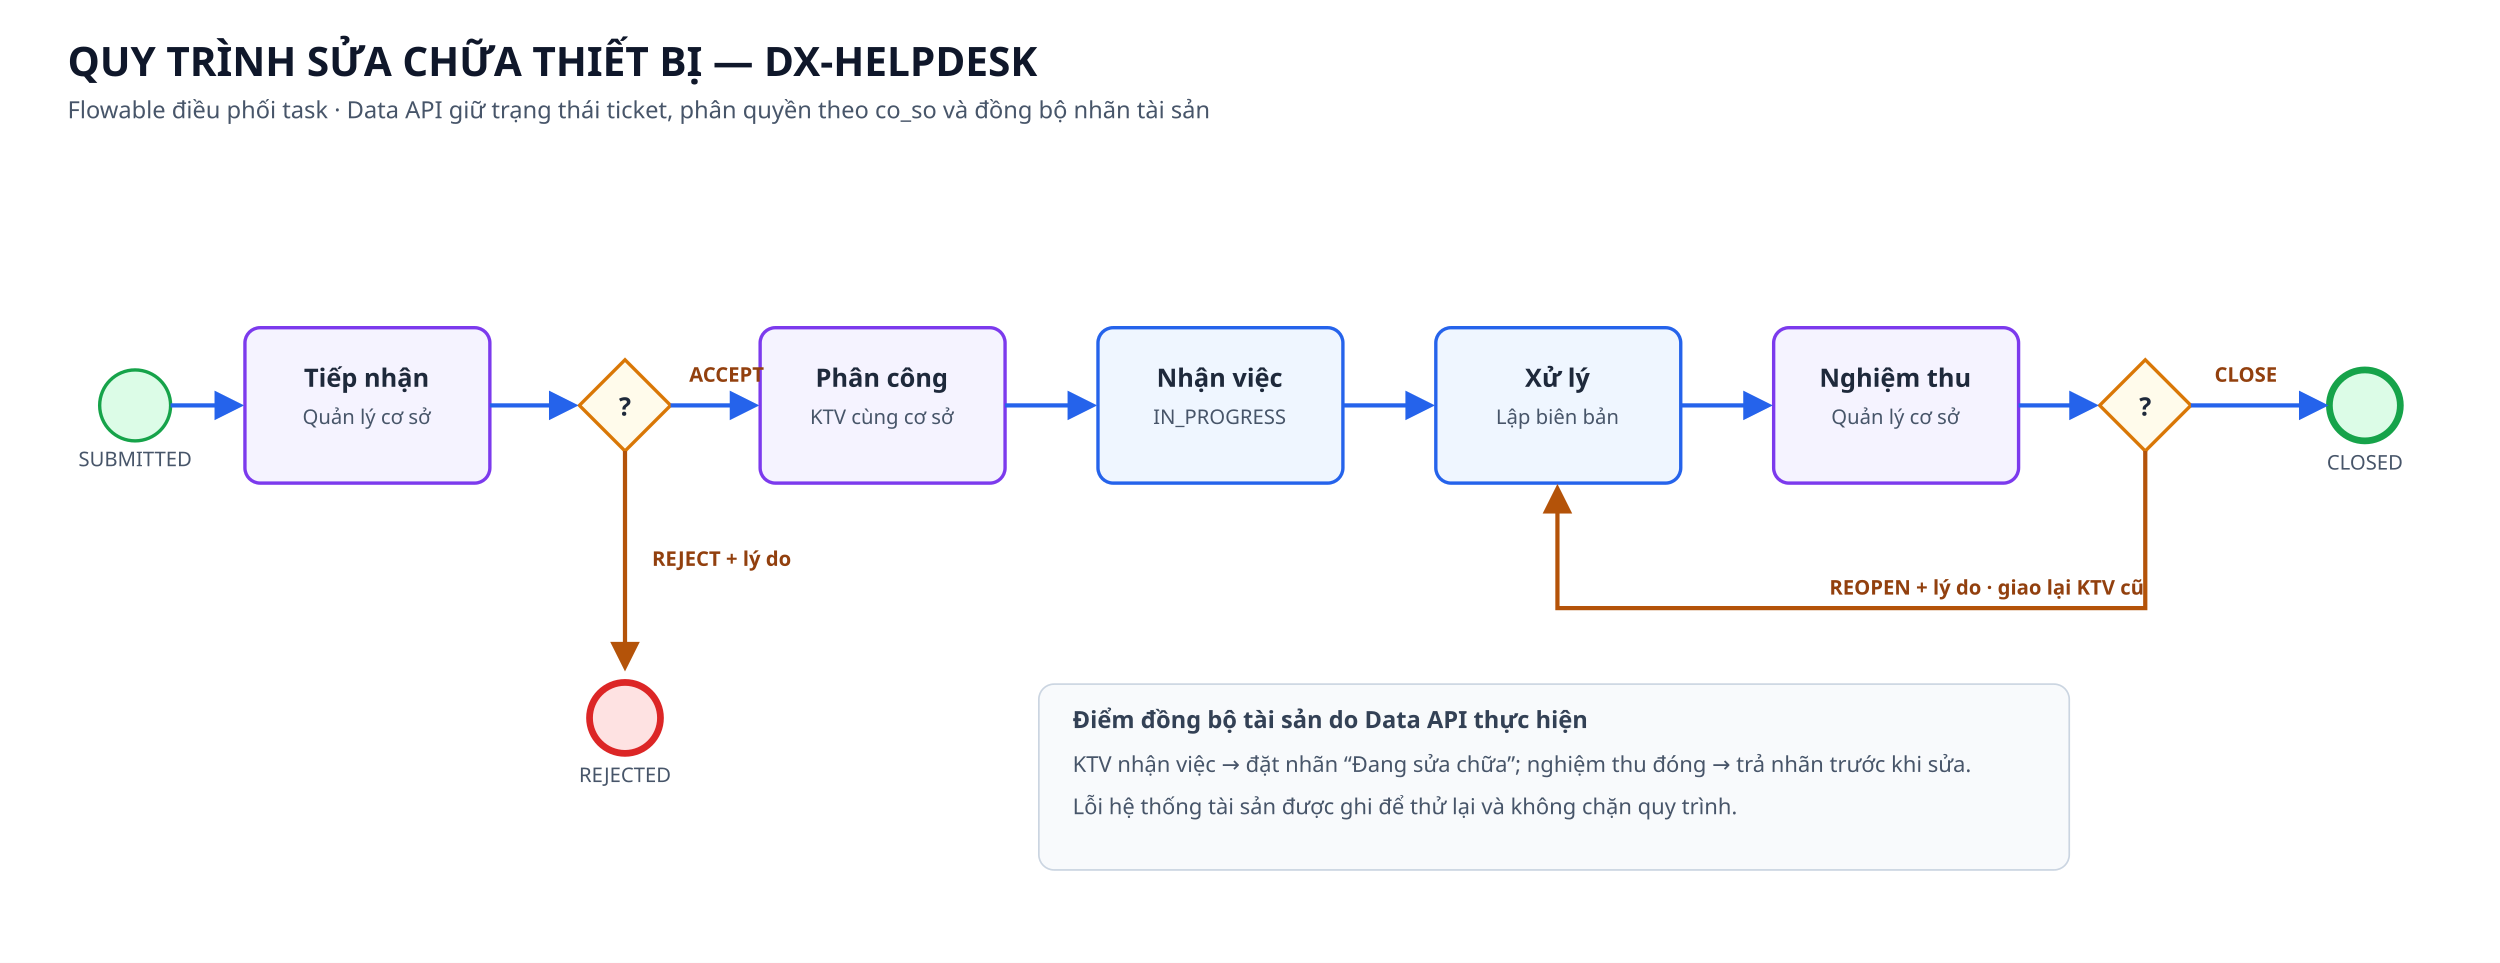
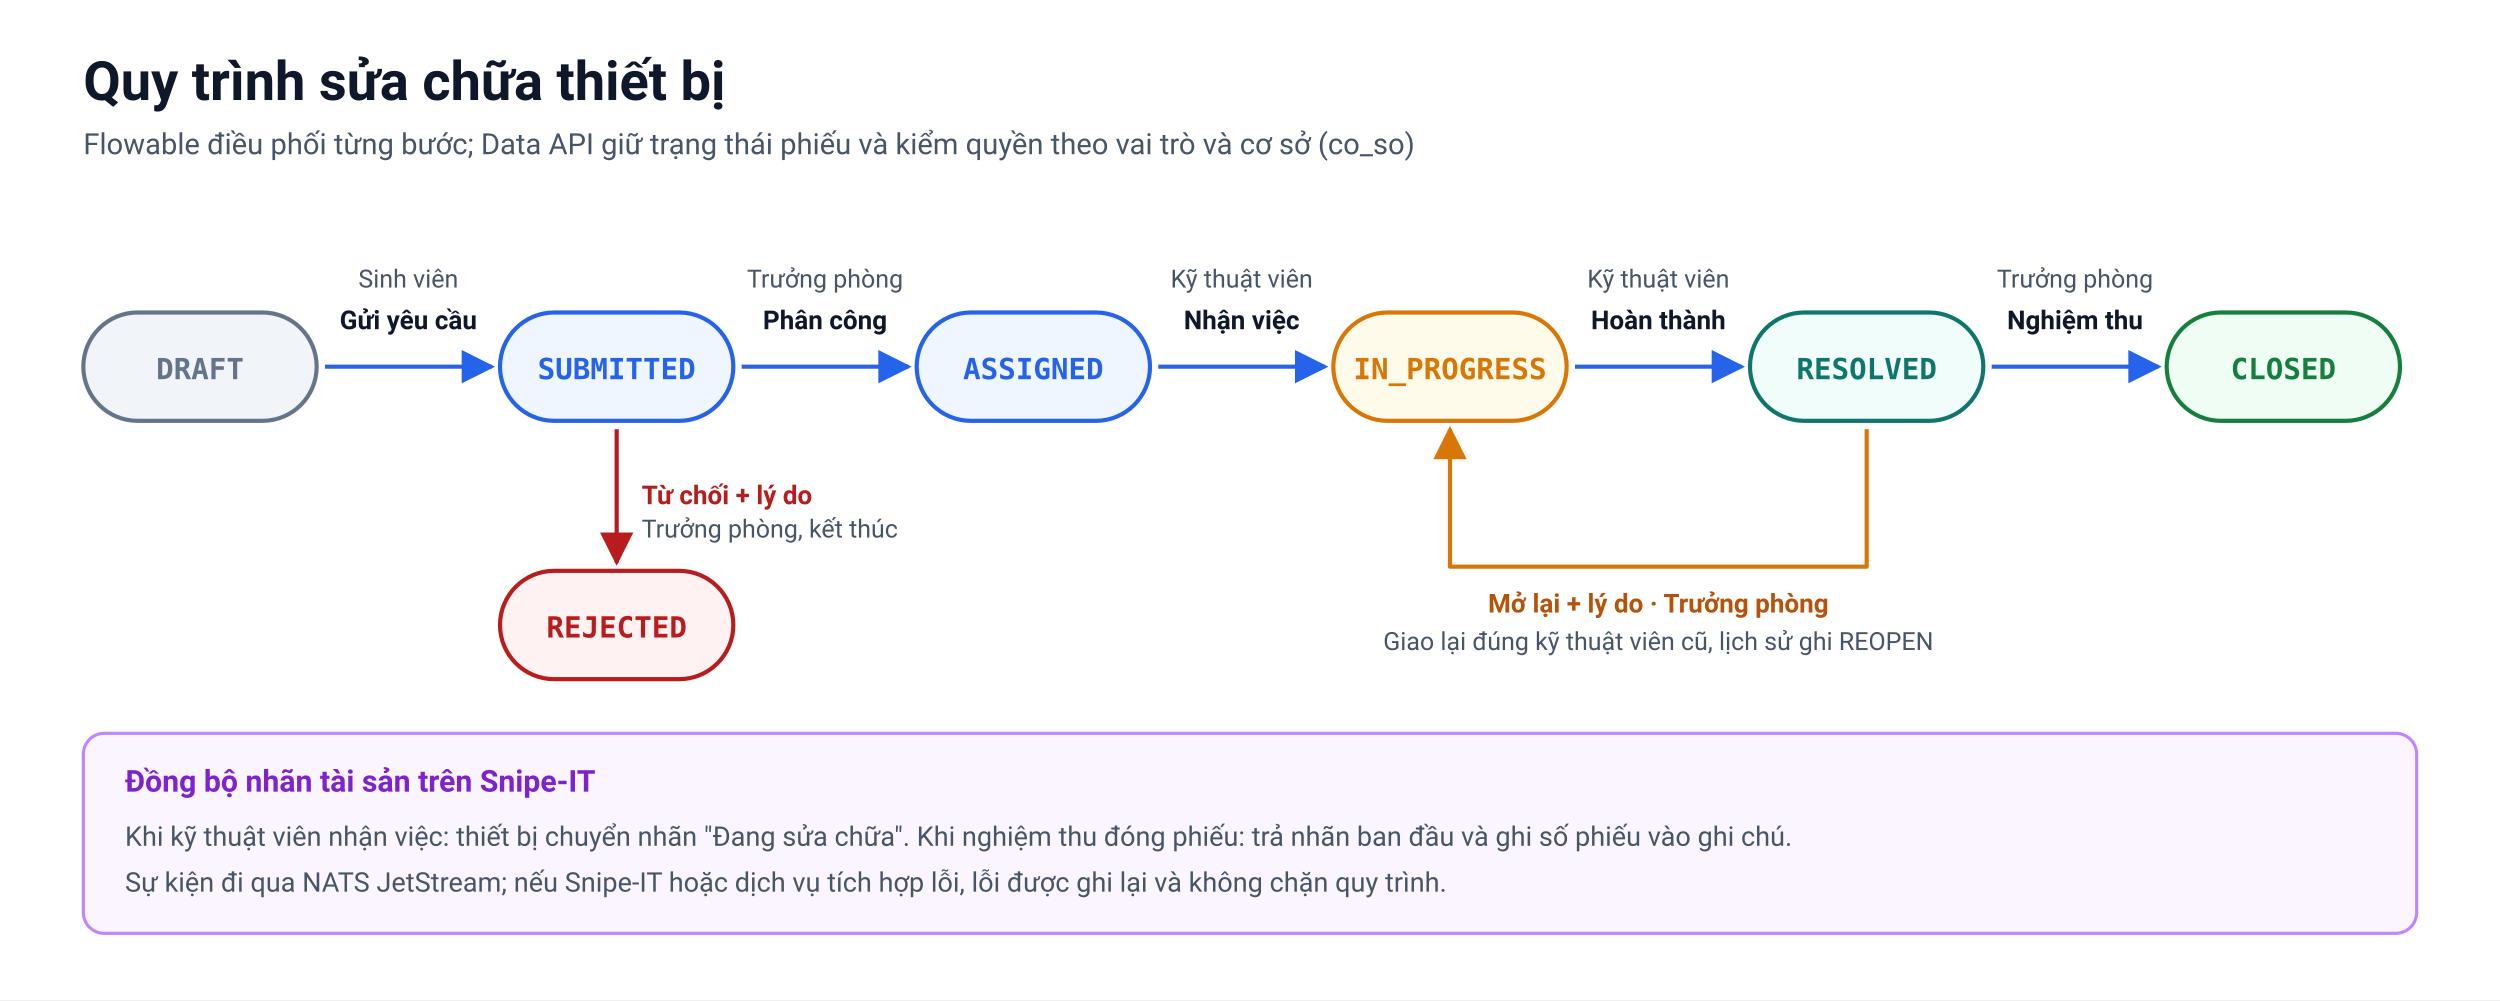
- <svg xmlns="http://www.w3.org/2000/svg" viewBox="0 0 1480 570" width="100%" height="100%">
+ <svg xmlns="http://www.w3.org/2000/svg" viewBox="0 0 1200 480" width="1200" height="480" role="img" aria-labelledby="t d">
  <defs>
-     <marker id="arrow" viewBox="0 0 10 10" refX="8" refY="5" markerWidth="7" markerHeight="7" orient="auto-start-reverse">
-       <path d="M 0 0 L 10 5 L 0 10 z" fill="#2563eb" />
+     <marker id="ab" viewBox="0 0 10 10" refX="9" refY="5" markerWidth="8" markerHeight="8" orient="auto-start-reverse">
+       <path d="M0 0 L10 5 L0 10 z" fill="#2563eb" />
    </marker>
-     <marker id="branch" viewBox="0 0 10 10" refX="8" refY="5" markerWidth="7" markerHeight="7" orient="auto-start-reverse">
-       <path d="M 0 0 L 10 5 L 0 10 z" fill="#b45309" />
+     <marker id="ao" viewBox="0 0 10 10" refX="9" refY="5" markerWidth="8" markerHeight="8" orient="auto-start-reverse">
+       <path d="M0 0 L10 5 L0 10 z" fill="#d97706" />
    </marker>
-     <style>
-       .title { font: 700 24px system-ui, sans-serif; fill: #0f172a; }
-       .subtitle { font: 14px system-ui, sans-serif; fill: #475569; }
-       .task { fill: #eff6ff; stroke: #2563eb; stroke-width: 2; }
-       .manager { fill: #f5f3ff; stroke: #7c3aed; stroke-width: 2; }
-       .gateway { fill: #fffbeb; stroke: #d97706; stroke-width: 2; }
-       .label { font: 600 15px system-ui, sans-serif; fill: #1e293b; text-anchor: middle; }
-       .detail { font: 12px system-ui, sans-serif; fill: #475569; text-anchor: middle; }
-       .edge { fill: none; stroke: #2563eb; stroke-width: 2.5; marker-end: url(#arrow); }
-       .branch { fill: none; stroke: #b45309; stroke-width: 2.5; marker-end: url(#branch); }
-       .edge-label { font: 600 12px system-ui, sans-serif; fill: #92400e; }
-     </style>
+     <marker id="ag" viewBox="0 0 10 10" refX="9" refY="5" markerWidth="8" markerHeight="8" orient="auto-start-reverse">
+       <path d="M0 0 L10 5 L0 10 z" fill="#15803d" />
+     </marker>
+     <marker id="as" viewBox="0 0 10 10" refX="9" refY="5" markerWidth="8" markerHeight="8" orient="auto-start-reverse">
+       <path d="M0 0 L10 5 L0 10 z" fill="#475569" />
+     </marker>
+     <marker id="ar" viewBox="0 0 10 10" refX="9" refY="5" markerWidth="8" markerHeight="8" orient="auto-start-reverse">
+       <path d="M0 0 L10 5 L0 10 z" fill="#b91c1c" />
+     </marker>
+     <marker id="ap" viewBox="0 0 10 10" refX="9" refY="5" markerWidth="8" markerHeight="8" orient="auto-start-reverse">
+       <path d="M0 0 L10 5 L0 10 z" fill="#7e22ce" />
+     </marker>
  </defs>
-   <rect width="1480" height="570" fill="#ffffff" />
-   <text x="40" y="45" class="title">QUY TRÌNH SỬA CHỮA THIẾT BỊ — DX-HELPDESK</text>
-   <text x="40" y="70" class="subtitle">Flowable điều phối task · Data API giữ trạng thái ticket, phân quyền theo co_so và đồng bộ nhãn tài sản</text>
-   <circle cx="80" cy="240" r="21" fill="#dcfce7" stroke="#16a34a" stroke-width="2" />
-   <text x="80" y="276" class="detail">SUBMITTED</text>
-   <rect x="145" y="194" width="145" height="92" rx="9" class="manager" />
-   <text x="217" y="229" class="label">Tiếp nhận</text>
-   <text x="217" y="251" class="detail">Quản lý cơ sở</text>
-   <polygon points="370,213 397,240 370,267 343,240" class="gateway" />
-   <text x="370" y="246" class="label">?</text>
-   <rect x="450" y="194" width="145" height="92" rx="9" class="manager" />
-   <text x="522" y="229" class="label">Phân công</text>
-   <text x="522" y="251" class="detail">KTV cùng cơ sở</text>
-   <rect x="650" y="194" width="145" height="92" rx="9" class="task" />
-   <text x="722" y="229" class="label">Nhận việc</text>
-   <text x="722" y="251" class="detail">IN_PROGRESS</text>
-   <rect x="850" y="194" width="145" height="92" rx="9" class="task" />
-   <text x="922" y="229" class="label">Xử lý</text>
-   <text x="922" y="251" class="detail">Lập biên bản</text>
-   <rect x="1050" y="194" width="145" height="92" rx="9" class="manager" />
-   <text x="1122" y="229" class="label">Nghiệm thu</text>
-   <text x="1122" y="251" class="detail">Quản lý cơ sở</text>
-   <polygon points="1270,213 1297,240 1270,267 1243,240" class="gateway" />
-   <text x="1270" y="246" class="label">?</text>
-   <circle cx="1400" cy="240" r="21" fill="#dcfce7" stroke="#16a34a" stroke-width="4" />
-   <text x="1400" y="278" class="detail">CLOSED</text>
-   <path d="M 101 240 H 141" class="edge" />
-   <path d="M 290 240 H 339" class="edge" />
-   <path d="M 397 240 H 446" class="edge" />
-   <text x="408" y="226" class="edge-label">ACCEPT</text>
-   <path d="M 595 240 H 646" class="edge" />
-   <path d="M 795 240 H 846" class="edge" />
-   <path d="M 995 240 H 1046" class="edge" />
-   <path d="M 1195 240 H 1239" class="edge" />
-   <path d="M 1297 240 H 1375" class="edge" />
-   <text x="1311" y="226" class="edge-label">CLOSE</text>
-   <path d="M 370 267 V 394" class="branch" />
-   <circle cx="370" cy="425" r="21" fill="#fee2e2" stroke="#dc2626" stroke-width="4" />
-   <text x="370" y="463" class="detail">REJECTED</text>
-   <text x="386" y="335" class="edge-label">REJECT + lý do</text>
-   <path d="M 1270 267 V 360 H 922 V 290" class="branch" />
-   <text x="1083" y="352" class="edge-label">REOPEN + lý do · giao lại KTV cũ</text>
-   <rect x="615" y="405" width="610" height="110" rx="9" fill="#f8fafc" stroke="#cbd5e1" />
-   <text x="635" y="431" style="font: 700 14px system-ui, sans-serif; fill: #334155">Điểm đồng bộ tài sản do Data API thực hiện</text>
-   <text x="635" y="457" style="font: 13px system-ui, sans-serif; fill: #475569">KTV nhận việc → đặt nhãn “Đang sửa chữa”; nghiệm thu đóng → trả nhãn trước khi sửa.</text>
-   <text x="635" y="482" style="font: 13px system-ui, sans-serif; fill: #475569">Lỗi hệ thống tài sản được ghi để thử lại và không chặn quy trình.</text>
+   <rect width="1200" height="480" fill="#ffffff" />
+   <text x="40" y="48" font-family="'Segoe UI', Roboto, 'Helvetica Neue', Arial, sans-serif" font-size="26" font-weight="700" fill="#0f172a" text-anchor="start">Quy trình sửa chữa thiết bị</text>
+   <text x="40" y="74" font-family="'Segoe UI', Roboto, 'Helvetica Neue', Arial, sans-serif" font-size="14" font-weight="400" fill="#475569" text-anchor="start">Flowable điều phối từng bước; Data API giữ trạng thái phiếu và kiểm quyền theo vai trò và cơ sở (co_so)</text>
+   <rect x="40" y="150" width="112" height="52" rx="26" fill="#f1f5f9" stroke="#64748b" stroke-width="2" />
+   <text x="96.0" y="182" font-family="ui-monospace, SFMono-Regular, Consolas, Menlo, monospace" font-size="14" font-weight="700" fill="#64748b" text-anchor="middle">DRAFT</text>
+   <rect x="240" y="150" width="112" height="52" rx="26" fill="#eff6ff" stroke="#2563eb" stroke-width="2" />
+   <text x="296.0" y="182" font-family="ui-monospace, SFMono-Regular, Consolas, Menlo, monospace" font-size="14" font-weight="700" fill="#2563eb" text-anchor="middle">SUBMITTED</text>
+   <rect x="440" y="150" width="112" height="52" rx="26" fill="#eff6ff" stroke="#2563eb" stroke-width="2" />
+   <text x="496.0" y="182" font-family="ui-monospace, SFMono-Regular, Consolas, Menlo, monospace" font-size="14" font-weight="700" fill="#2563eb" text-anchor="middle">ASSIGNED</text>
+   <rect x="640" y="150" width="112" height="52" rx="26" fill="#fffbeb" stroke="#d97706" stroke-width="2" />
+   <text x="696.0" y="182" font-family="ui-monospace, SFMono-Regular, Consolas, Menlo, monospace" font-size="14" font-weight="700" fill="#d97706" text-anchor="middle">IN_PROGRESS</text>
+   <rect x="840" y="150" width="112" height="52" rx="26" fill="#f0fdfa" stroke="#0f766e" stroke-width="2" />
+   <text x="896.0" y="182" font-family="ui-monospace, SFMono-Regular, Consolas, Menlo, monospace" font-size="14" font-weight="700" fill="#0f766e" text-anchor="middle">RESOLVED</text>
+   <rect x="1040" y="150" width="112" height="52" rx="26" fill="#f0fdf4" stroke="#15803d" stroke-width="2" />
+   <text x="1096.0" y="182" font-family="ui-monospace, SFMono-Regular, Consolas, Menlo, monospace" font-size="14" font-weight="700" fill="#15803d" text-anchor="middle">CLOSED</text>
+   <path d="M156 176.0 L236 176.0" fill="none" stroke="#2563eb" stroke-width="2" stroke-linejoin="round" marker-end="url(#ab)" />
+   <text x="196.0" y="158" font-family="'Segoe UI', Roboto, 'Helvetica Neue', Arial, sans-serif" font-size="12.5" font-weight="600" fill="#0f172a" text-anchor="middle">Gửi yêu cầu</text>
+   <text x="196.0" y="138" font-family="'Segoe UI', Roboto, 'Helvetica Neue', Arial, sans-serif" font-size="12" font-weight="400" fill="#475569" text-anchor="middle">Sinh viên</text>
+   <path d="M356 176.0 L436 176.0" fill="none" stroke="#2563eb" stroke-width="2" stroke-linejoin="round" marker-end="url(#ab)" />
+   <text x="396.0" y="158" font-family="'Segoe UI', Roboto, 'Helvetica Neue', Arial, sans-serif" font-size="12.5" font-weight="600" fill="#0f172a" text-anchor="middle">Phân công</text>
+   <text x="396.0" y="138" font-family="'Segoe UI', Roboto, 'Helvetica Neue', Arial, sans-serif" font-size="12" font-weight="400" fill="#475569" text-anchor="middle">Trưởng phòng</text>
+   <path d="M556 176.0 L636 176.0" fill="none" stroke="#2563eb" stroke-width="2" stroke-linejoin="round" marker-end="url(#ab)" />
+   <text x="596.0" y="158" font-family="'Segoe UI', Roboto, 'Helvetica Neue', Arial, sans-serif" font-size="12.5" font-weight="600" fill="#0f172a" text-anchor="middle">Nhận việc</text>
+   <text x="596.0" y="138" font-family="'Segoe UI', Roboto, 'Helvetica Neue', Arial, sans-serif" font-size="12" font-weight="400" fill="#475569" text-anchor="middle">Kỹ thuật viên</text>
+   <path d="M756 176.0 L836 176.0" fill="none" stroke="#2563eb" stroke-width="2" stroke-linejoin="round" marker-end="url(#ab)" />
+   <text x="796.0" y="158" font-family="'Segoe UI', Roboto, 'Helvetica Neue', Arial, sans-serif" font-size="12.5" font-weight="600" fill="#0f172a" text-anchor="middle">Hoàn thành</text>
+   <text x="796.0" y="138" font-family="'Segoe UI', Roboto, 'Helvetica Neue', Arial, sans-serif" font-size="12" font-weight="400" fill="#475569" text-anchor="middle">Kỹ thuật viên</text>
+   <path d="M956 176.0 L1036 176.0" fill="none" stroke="#2563eb" stroke-width="2" stroke-linejoin="round" marker-end="url(#ab)" />
+   <text x="996.0" y="158" font-family="'Segoe UI', Roboto, 'Helvetica Neue', Arial, sans-serif" font-size="12.5" font-weight="600" fill="#0f172a" text-anchor="middle">Nghiệm thu</text>
+   <text x="996.0" y="138" font-family="'Segoe UI', Roboto, 'Helvetica Neue', Arial, sans-serif" font-size="12" font-weight="400" fill="#475569" text-anchor="middle">Trưởng phòng</text>
+   <path d="M296.0 206 L296.0 270" fill="none" stroke="#b91c1c" stroke-width="2" stroke-linejoin="round" marker-end="url(#ar)" />
+   <rect x="240" y="274" width="112" height="52" rx="26" fill="#fef2f2" stroke="#b91c1c" stroke-width="2" />
+   <text x="296.0" y="306" font-family="ui-monospace, SFMono-Regular, Consolas, Menlo, monospace" font-size="14" font-weight="700" fill="#b91c1c" text-anchor="middle">REJECTED</text>
+   <text x="308.0" y="242" font-family="'Segoe UI', Roboto, 'Helvetica Neue', Arial, sans-serif" font-size="12.5" font-weight="600" fill="#b91c1c" text-anchor="start">Từ chối + lý do</text>
+   <text x="308.0" y="258" font-family="'Segoe UI', Roboto, 'Helvetica Neue', Arial, sans-serif" font-size="12" font-weight="400" fill="#475569" text-anchor="start">Trưởng phòng, kết thúc</text>
+   <path d="M896.0 206 L896.0 272 L696.0 272 L696.0 206" fill="none" stroke="#d97706" stroke-width="2" stroke-linejoin="round" marker-end="url(#ao)" />
+   <text x="796.0" y="294" font-family="'Segoe UI', Roboto, 'Helvetica Neue', Arial, sans-serif" font-size="12.5" font-weight="600" fill="#b45309" text-anchor="middle">Mở lại + lý do · Trưởng phòng</text>
+   <text x="796.0" y="312" font-family="'Segoe UI', Roboto, 'Helvetica Neue', Arial, sans-serif" font-size="12" font-weight="400" fill="#475569" text-anchor="middle">Giao lại đúng kỹ thuật viên cũ, lịch sử ghi REOPEN</text>
+   <rect x="40" y="352" width="1120" height="96" rx="10" fill="#faf5ff" stroke="#c084fc" stroke-width="1.5" />
+   <text x="60" y="380" font-family="'Segoe UI', Roboto, 'Helvetica Neue', Arial, sans-serif" font-size="14.5" font-weight="700" fill="#7e22ce" text-anchor="start">Đồng bộ nhãn tài sản trên Snipe-IT</text>
+   <text x="60" y="406" font-family="'Segoe UI', Roboto, 'Helvetica Neue', Arial, sans-serif" font-size="13" font-weight="400" fill="#475569" text-anchor="start">Khi kỹ thuật viên nhận việc: thiết bị chuyển nhãn "Đang sửa chữa". Khi nghiệm thu đóng phiếu: trả nhãn ban đầu và ghi số phiếu vào ghi chú.</text>
+   <text x="60" y="428" font-family="'Segoe UI', Roboto, 'Helvetica Neue', Arial, sans-serif" font-size="13" font-weight="400" fill="#475569" text-anchor="start">Sự kiện đi qua NATS JetStream; nếu Snipe-IT hoặc dịch vụ tích hợp lỗi, lỗi được ghi lại và không chặn quy trình.</text>
</svg>
